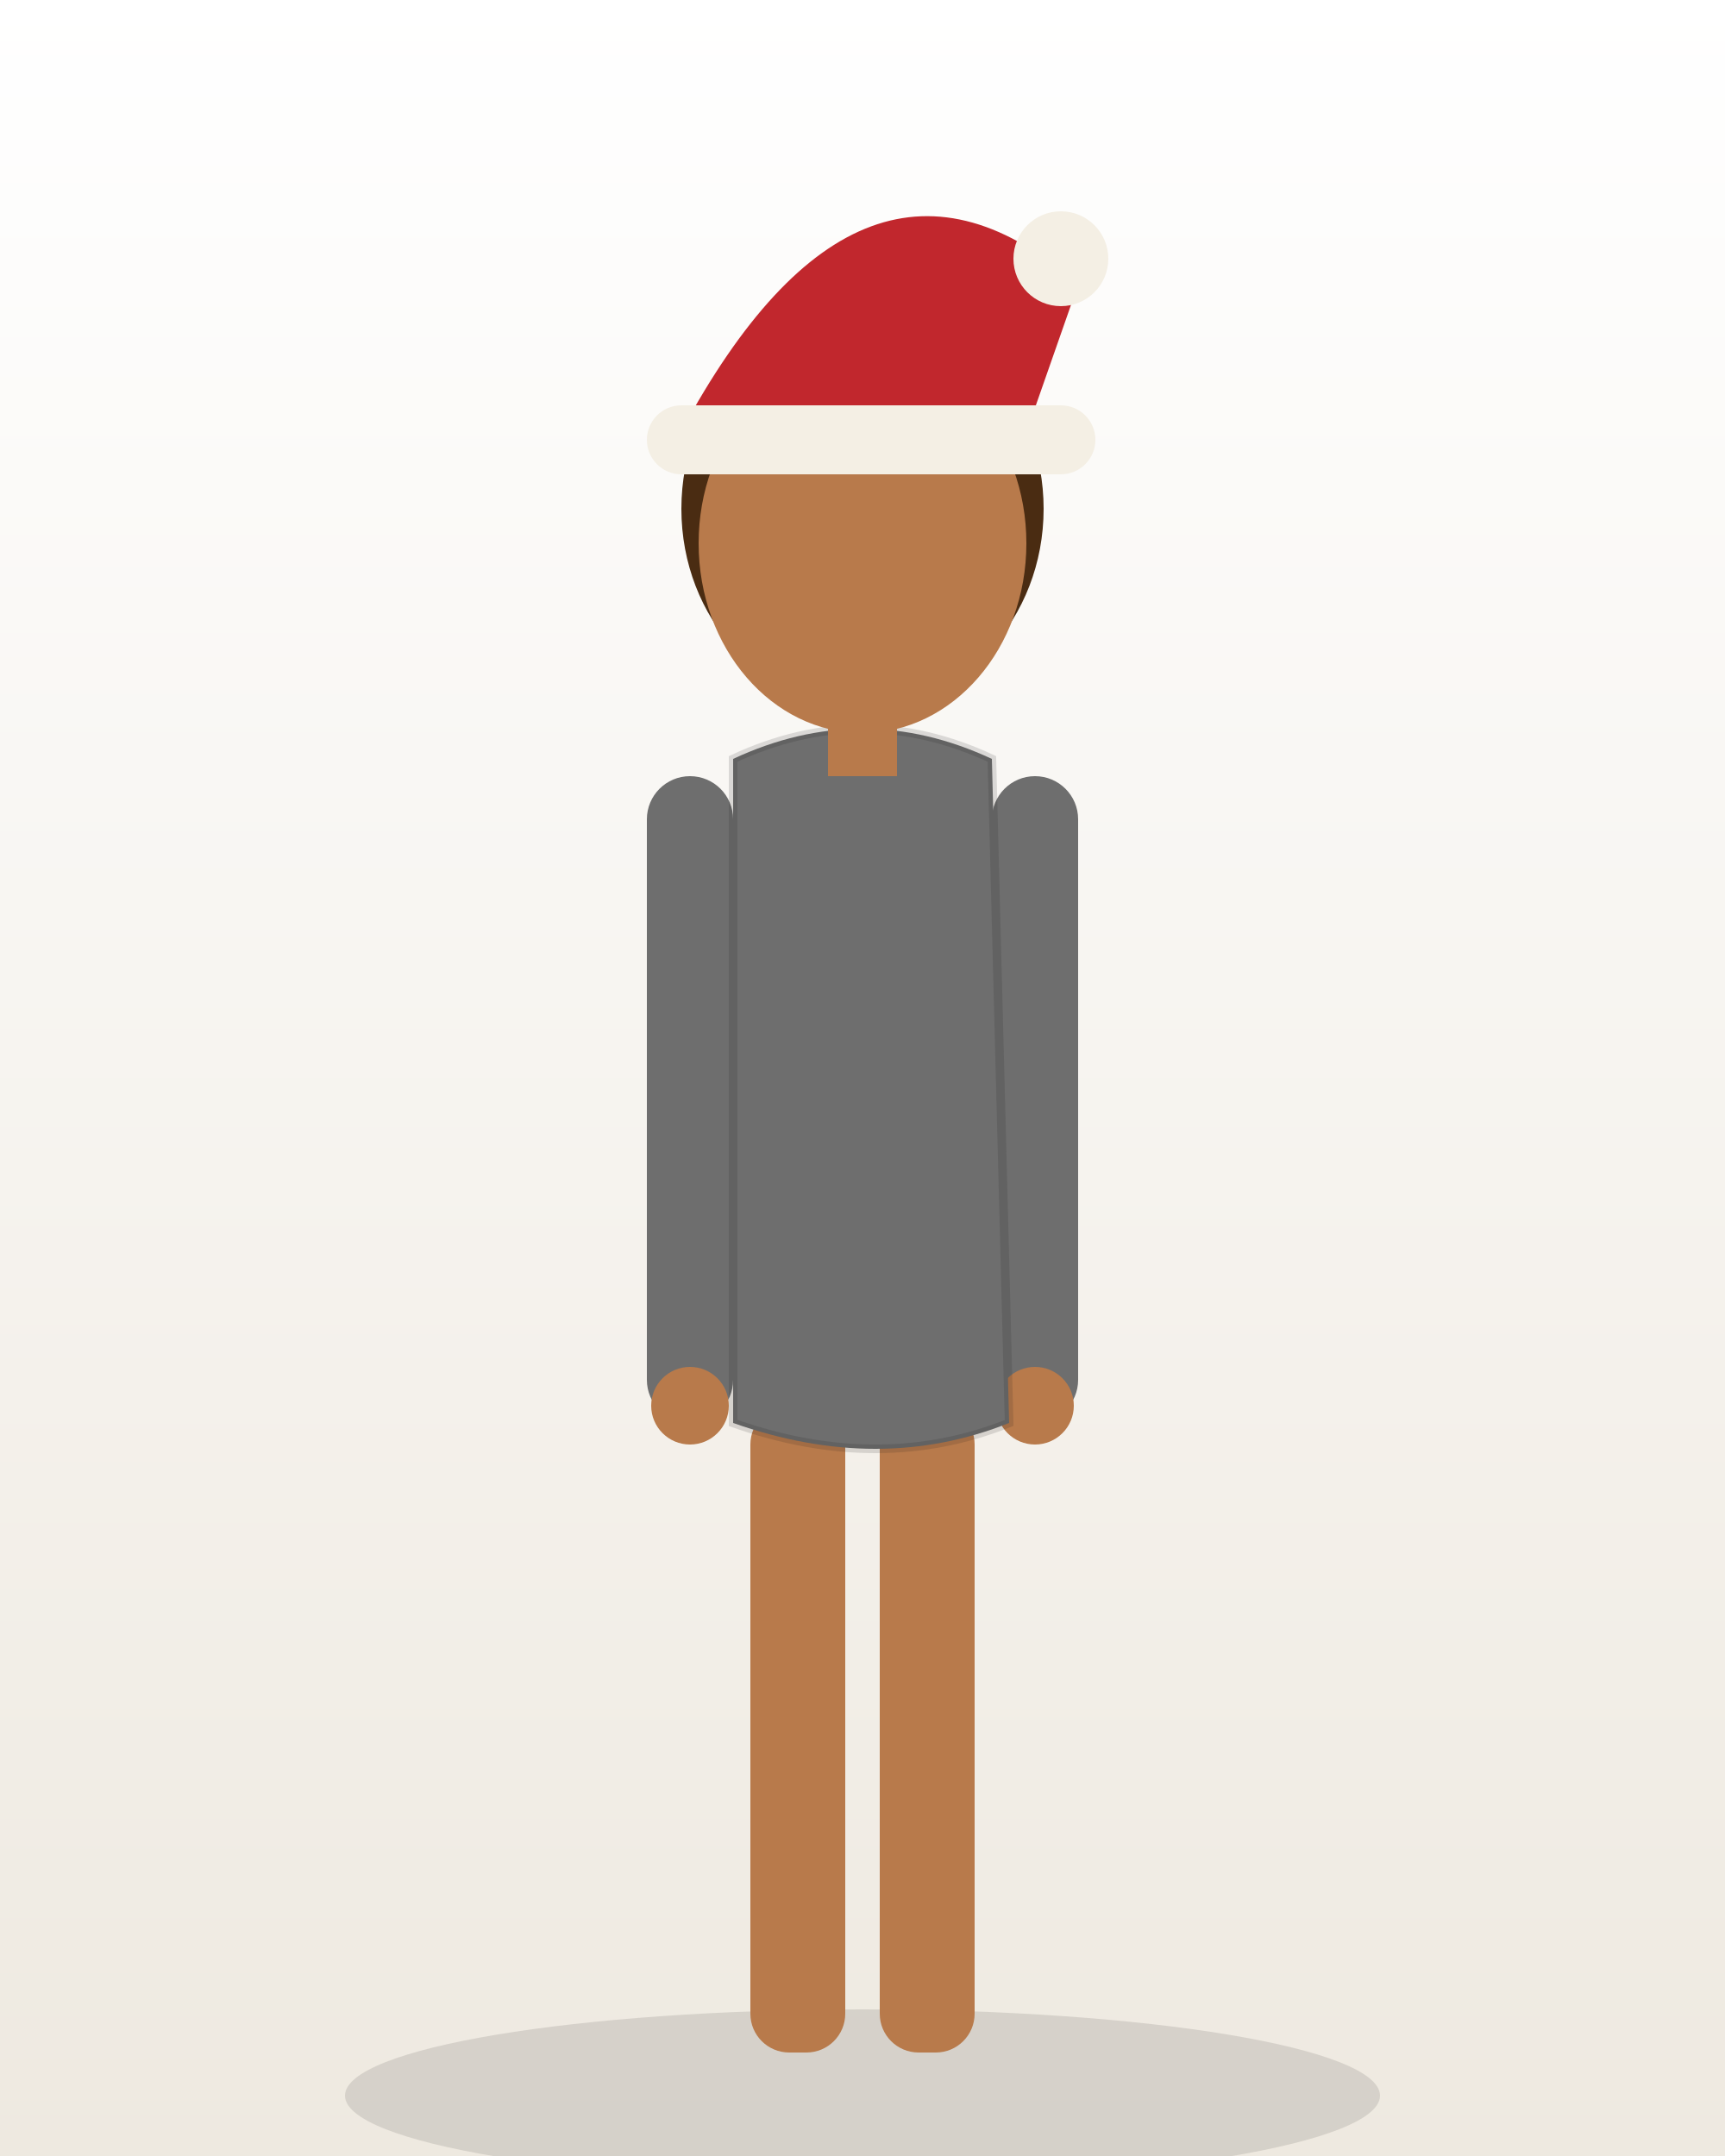
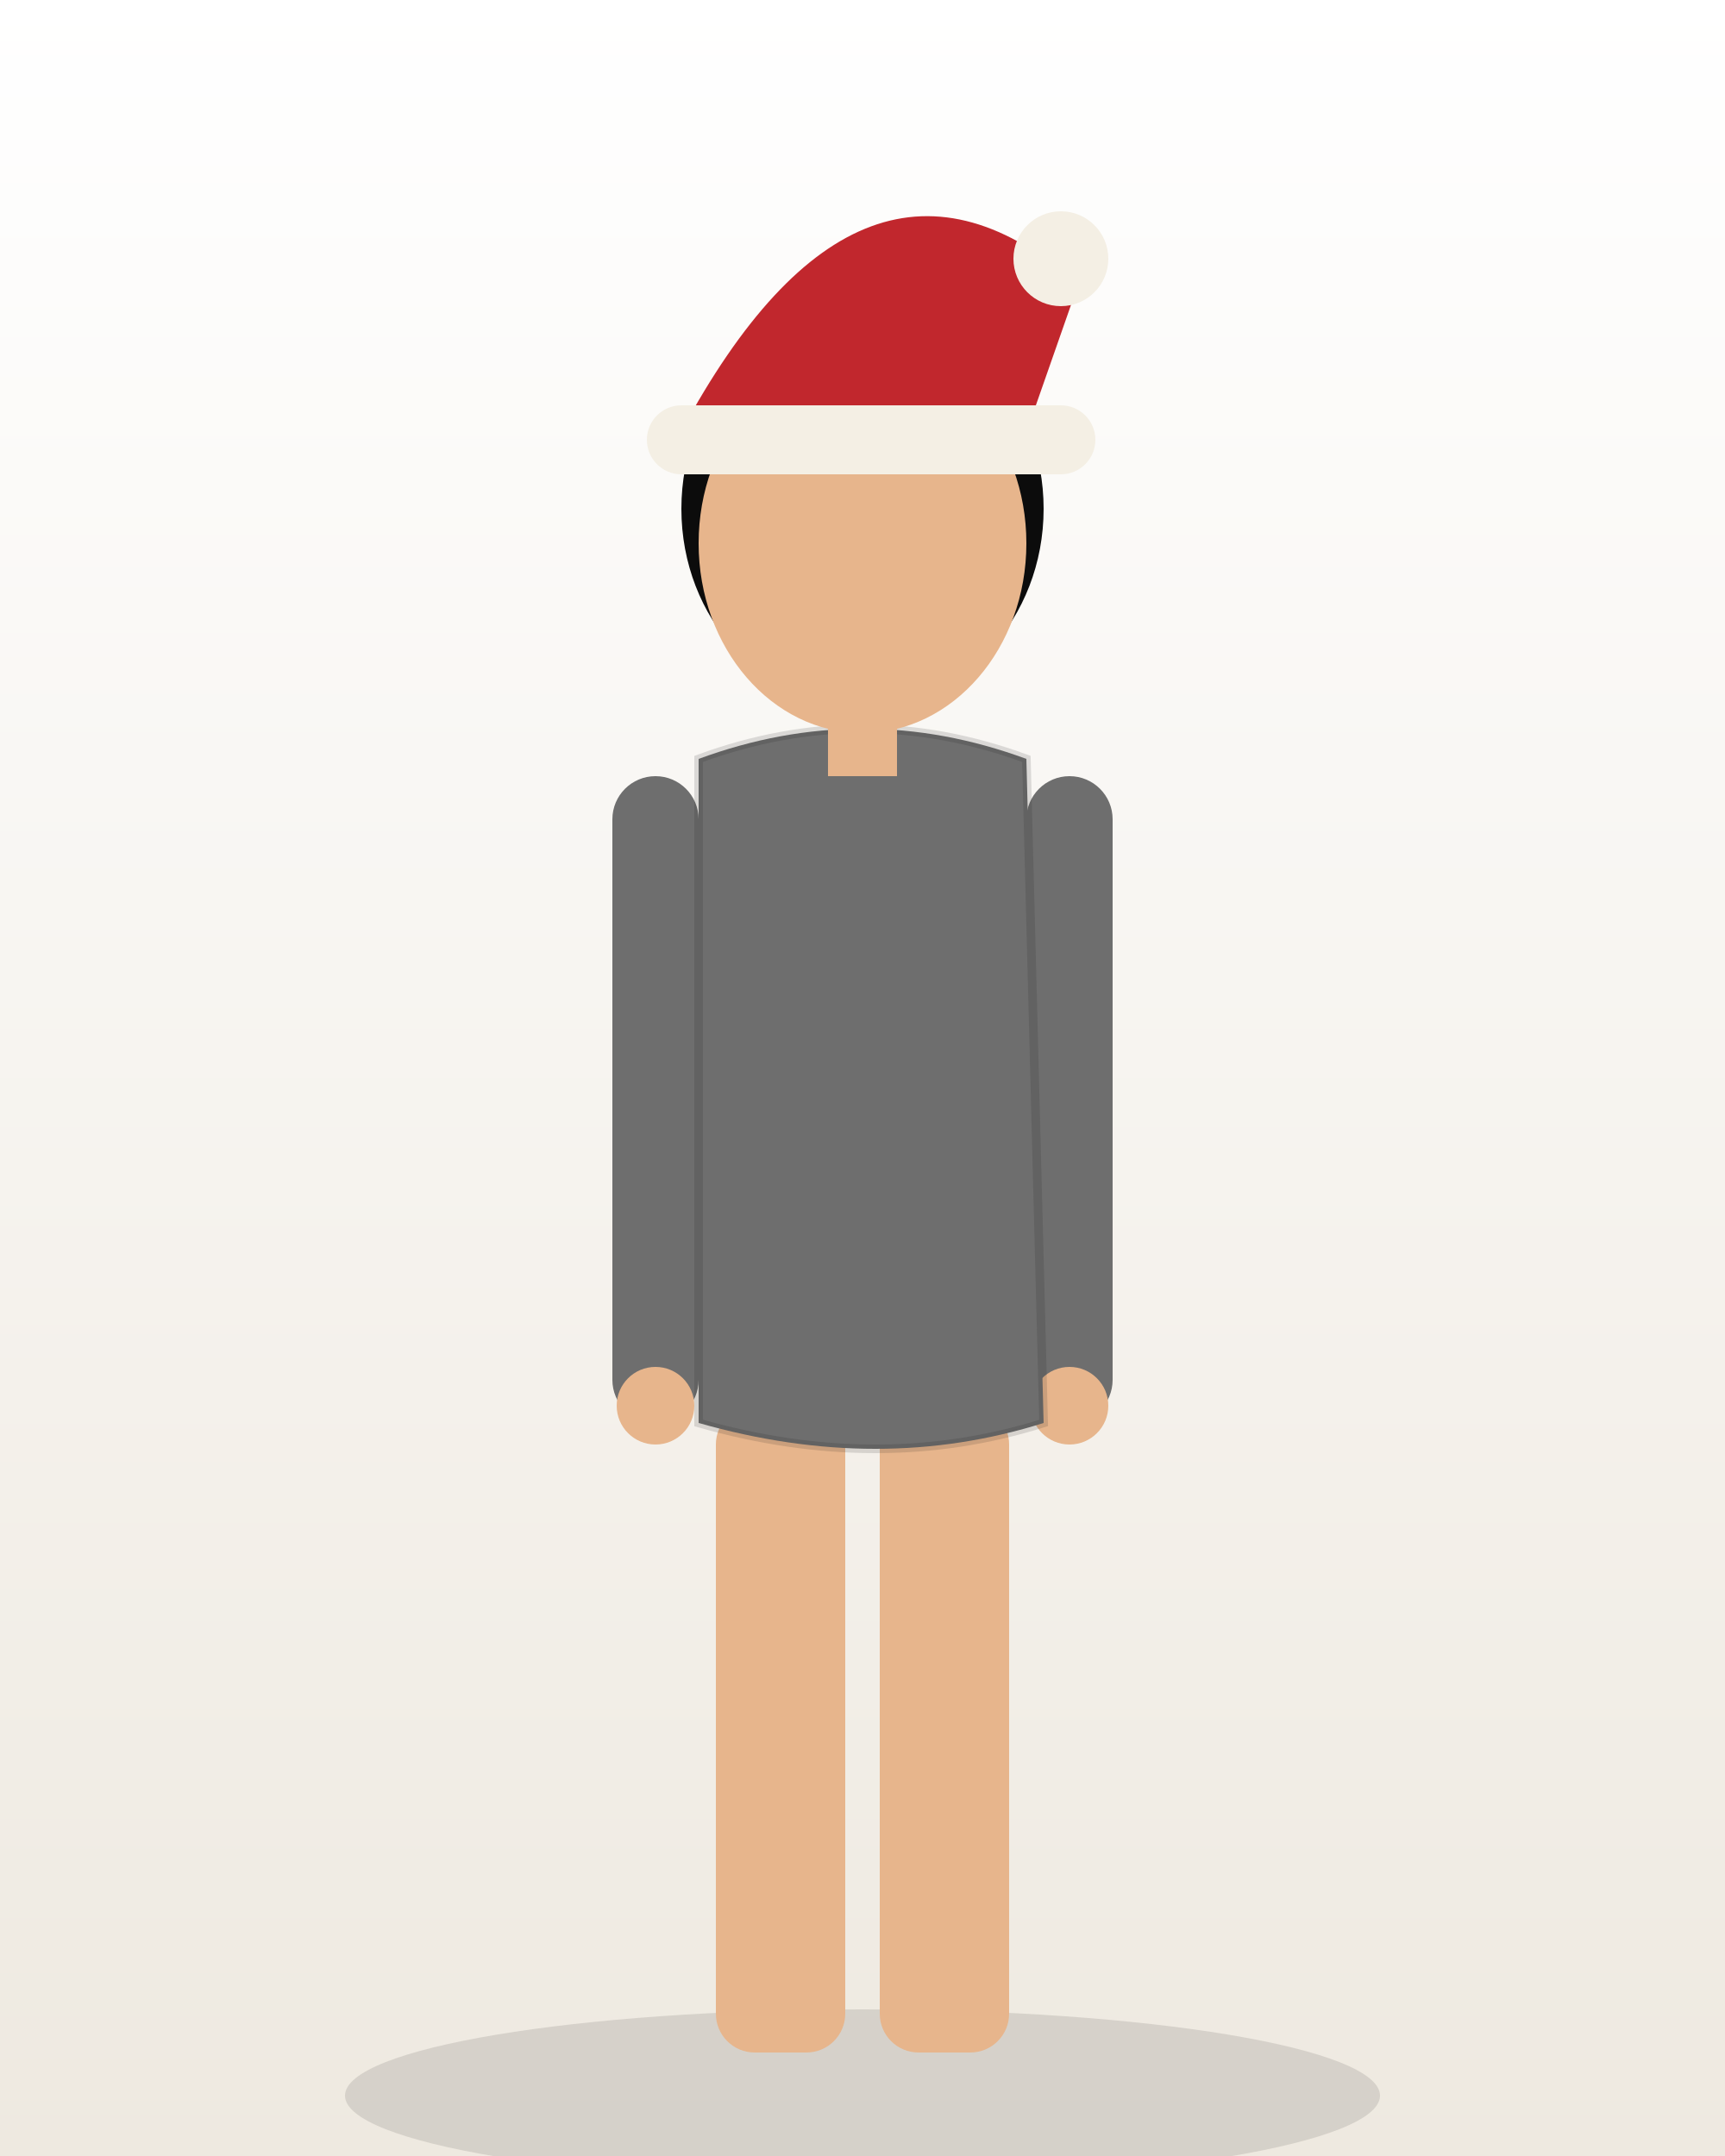
<svg xmlns="http://www.w3.org/2000/svg" width="400" height="500" viewBox="0 0 400 500" role="img" aria-label="Santa Hat illustration">
  <defs>
    <linearGradient id="g-santa-hat" x1="0" y1="0" x2="0" y2="1">
      <stop offset="0" stop-color="#ffffff" />
      <stop offset="1" stop-color="#eee9e0" />
    </linearGradient>
  </defs>
  <rect width="400" height="500" fill="url(#g-santa-hat)" />
  <ellipse cx="200" cy="486" rx="120" ry="20" fill="#1c1a17" opacity="0.12" />
  <clipPath id="t-santa-hat">
-     <path d="M170 176     q30 -14 60 0     l4 154     q-30 12 -64 0 Z" />
+     <path d="M162 176     q38 -14 76 0     l4 154     q-38 12 -80 0 Z" />
  </clipPath>
-   <rect x="174" y="326" width="22" height="150" rx="9" fill="#B87A4B" />
-   <rect x="204" y="326" width="22" height="150" rx="9" fill="#B87A4B" />
-   <rect x="150" y="180" width="20" height="150" rx="10" fill="#6E6E6E" />
-   <rect x="230" y="180" width="20" height="150" rx="10" fill="#6E6E6E" />
-   <circle cx="160" cy="326" r="9" fill="#B87A4B" />
-   <circle cx="240" cy="326" r="9" fill="#B87A4B" />
-   <path d="M170 176     q30 -14 60 0     l4 154     q-30 12 -64 0 Z" fill="#6E6E6E" stroke="#1c1a17" stroke-opacity="0.14" stroke-width="2" />
+   <rect x="166" y="326" width="30" height="150" rx="9" fill="#E7B58C" />
+   <rect x="204" y="326" width="30" height="150" rx="9" fill="#E7B58C" />
+   <rect x="142" y="180" width="20" height="150" rx="10" fill="#6E6E6E" />
+   <rect x="238" y="180" width="20" height="150" rx="10" fill="#6E6E6E" />
+   <circle cx="152" cy="326" r="9" fill="#E7B58C" />
+   <circle cx="248" cy="326" r="9" fill="#E7B58C" />
+   <path d="M162 176     q38 -14 76 0     l4 154     q-38 12 -80 0 Z" fill="#6E6E6E" stroke="#1c1a17" stroke-opacity="0.14" stroke-width="2" />
  <g clip-path="url(#t-santa-hat)" />
-   <rect x="192" y="150" width="16" height="30" fill="#B87A4B" />
-   <ellipse cx="200" cy="118" rx="42" ry="46" fill="#4A2C12" />
-   <ellipse cx="200" cy="126" rx="38" ry="44" fill="#B87A4B" />
-   <path d="M164 108 q36 -34 72 0 q-10 -16 -36 -16 q-26 0 -36 16 Z" fill="#4A2C12" />
+   <rect x="192" y="150" width="16" height="30" fill="#E7B58C" />
+   <ellipse cx="200" cy="118" rx="42" ry="46" fill="#0C0C0C" />
+   <ellipse cx="200" cy="126" rx="38" ry="44" fill="#E7B58C" />
+   <path d="M164 108 q36 -34 72 0 q-10 -16 -36 -16 q-26 0 -36 16 Z" fill="#0C0C0C" />
  <path d="M158 100 q42 -78 92 -34 l-14 40 Z" fill="#C1272D" />
  <rect x="150" y="94" width="104" height="16" rx="8" fill="#F4EFE4" />
  <circle cx="246" cy="60" r="11" fill="#F4EFE4" />
</svg>
